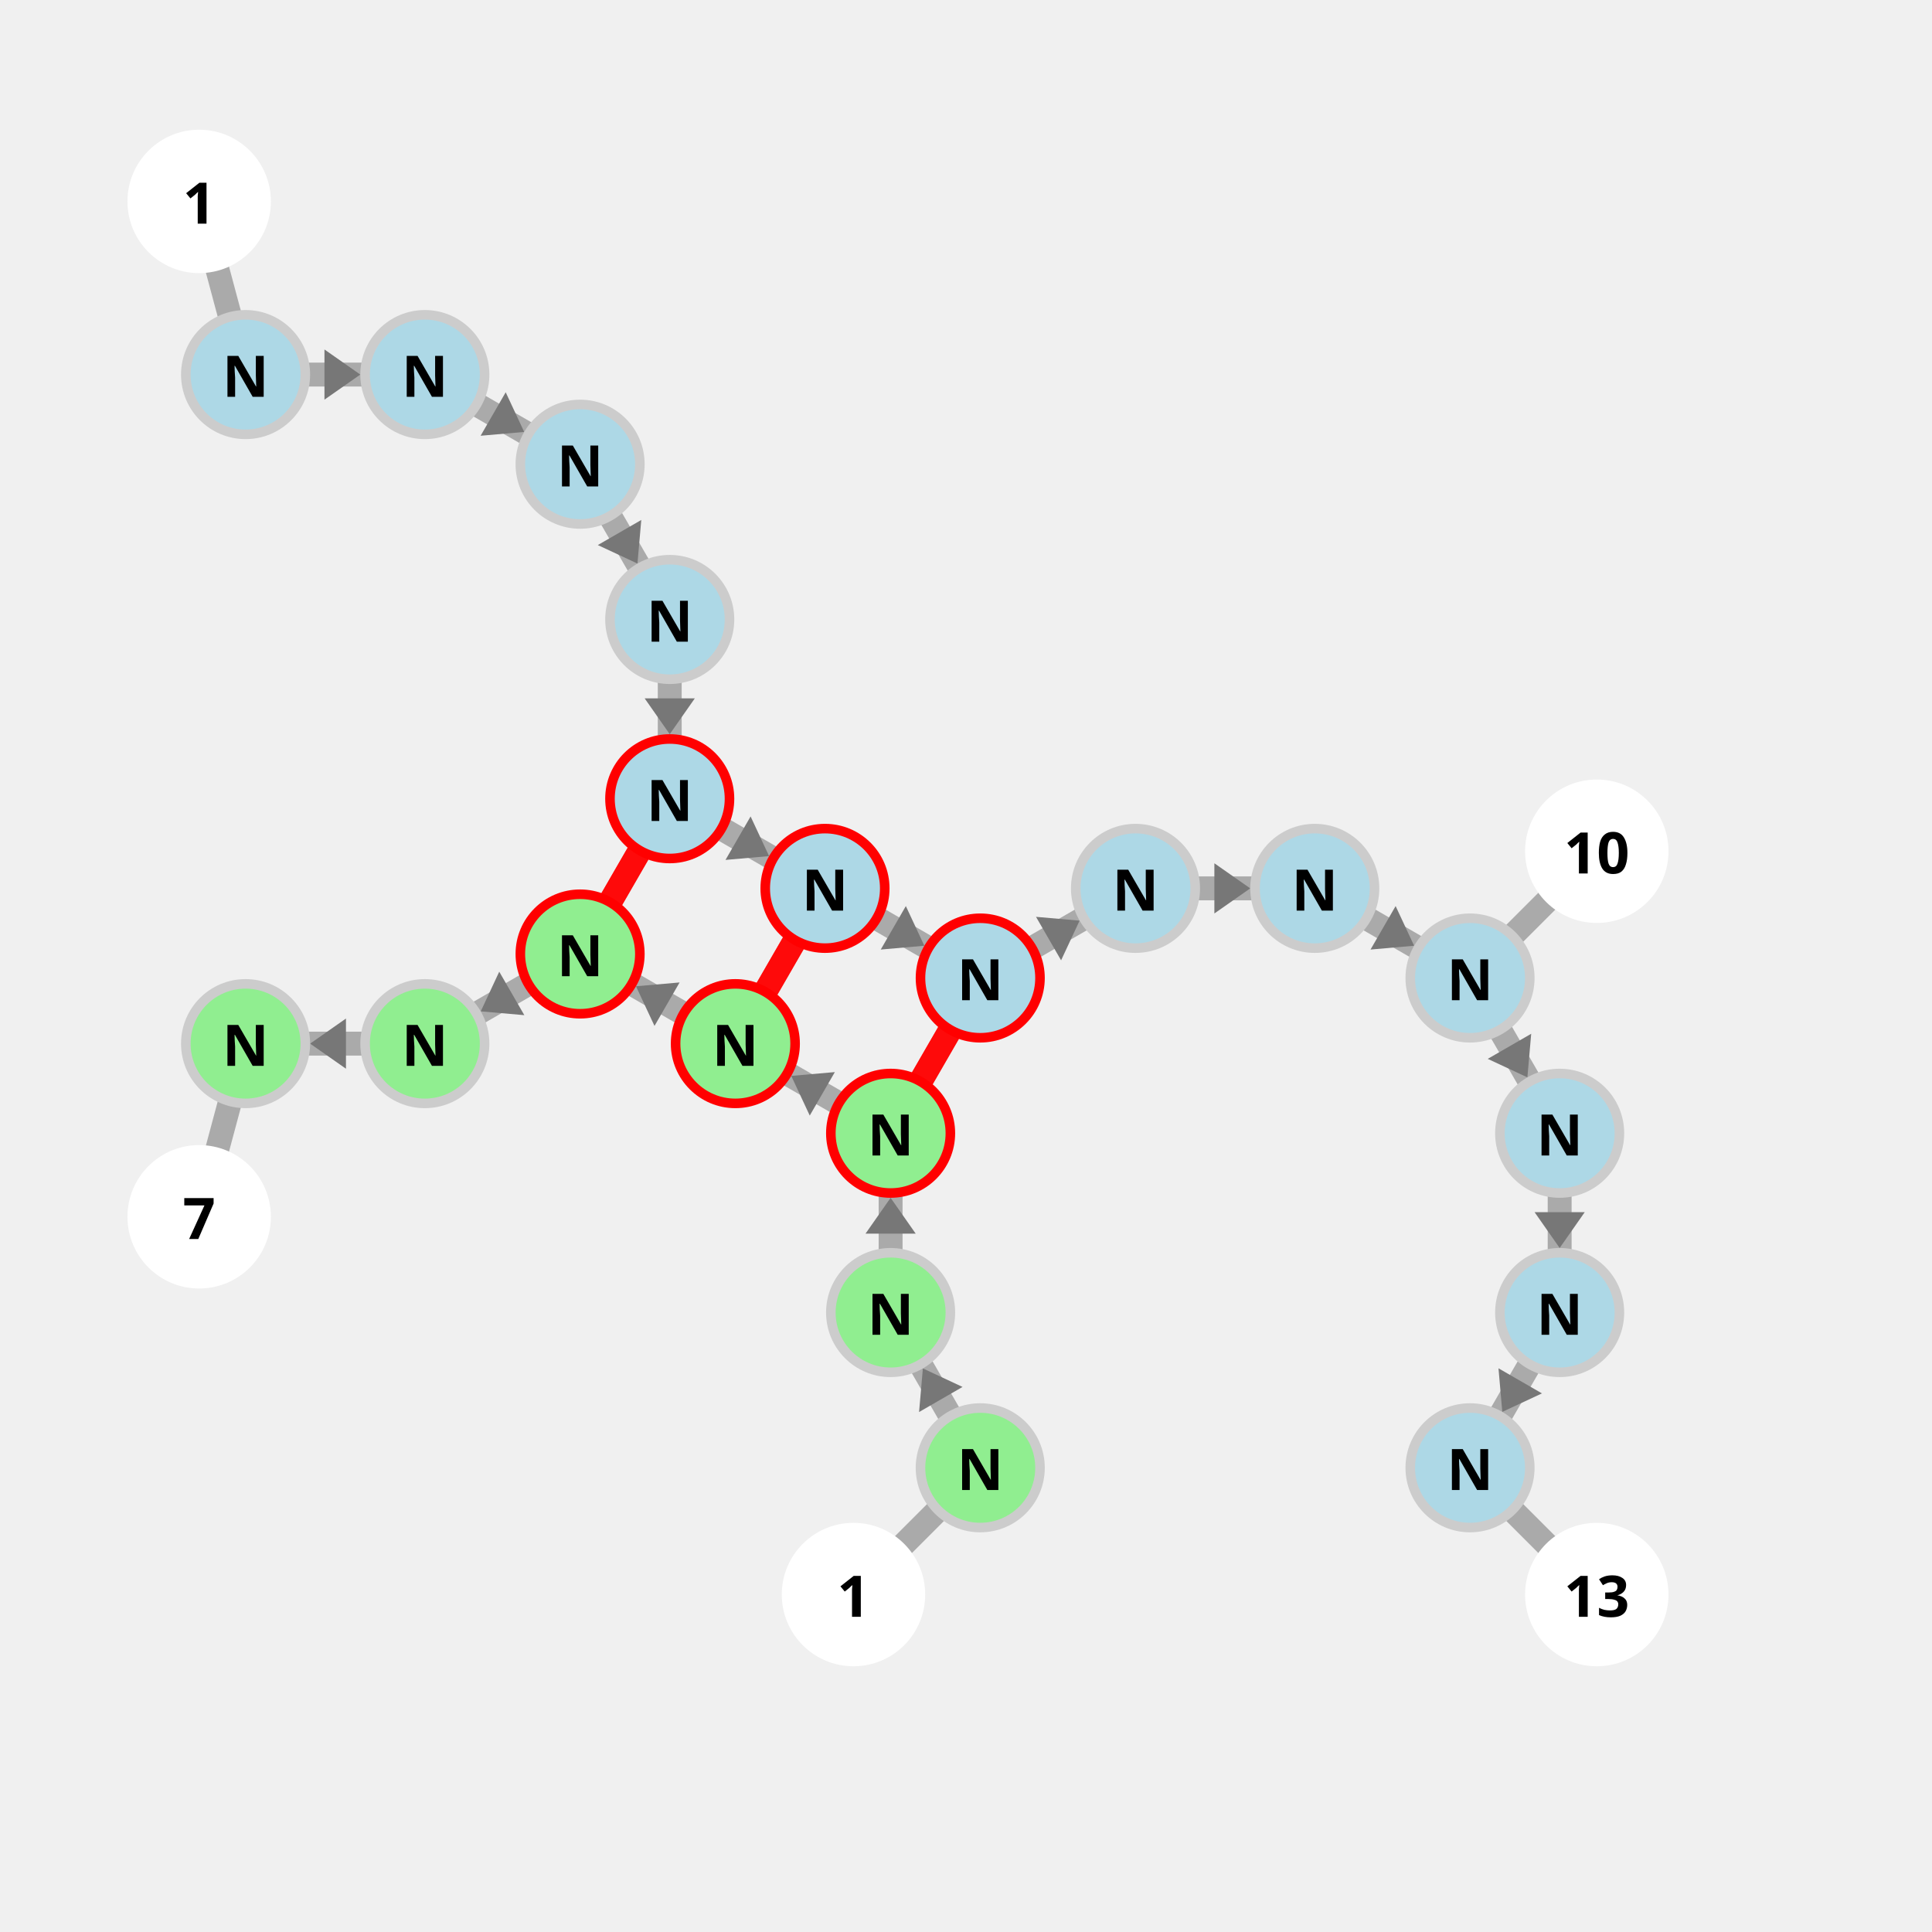
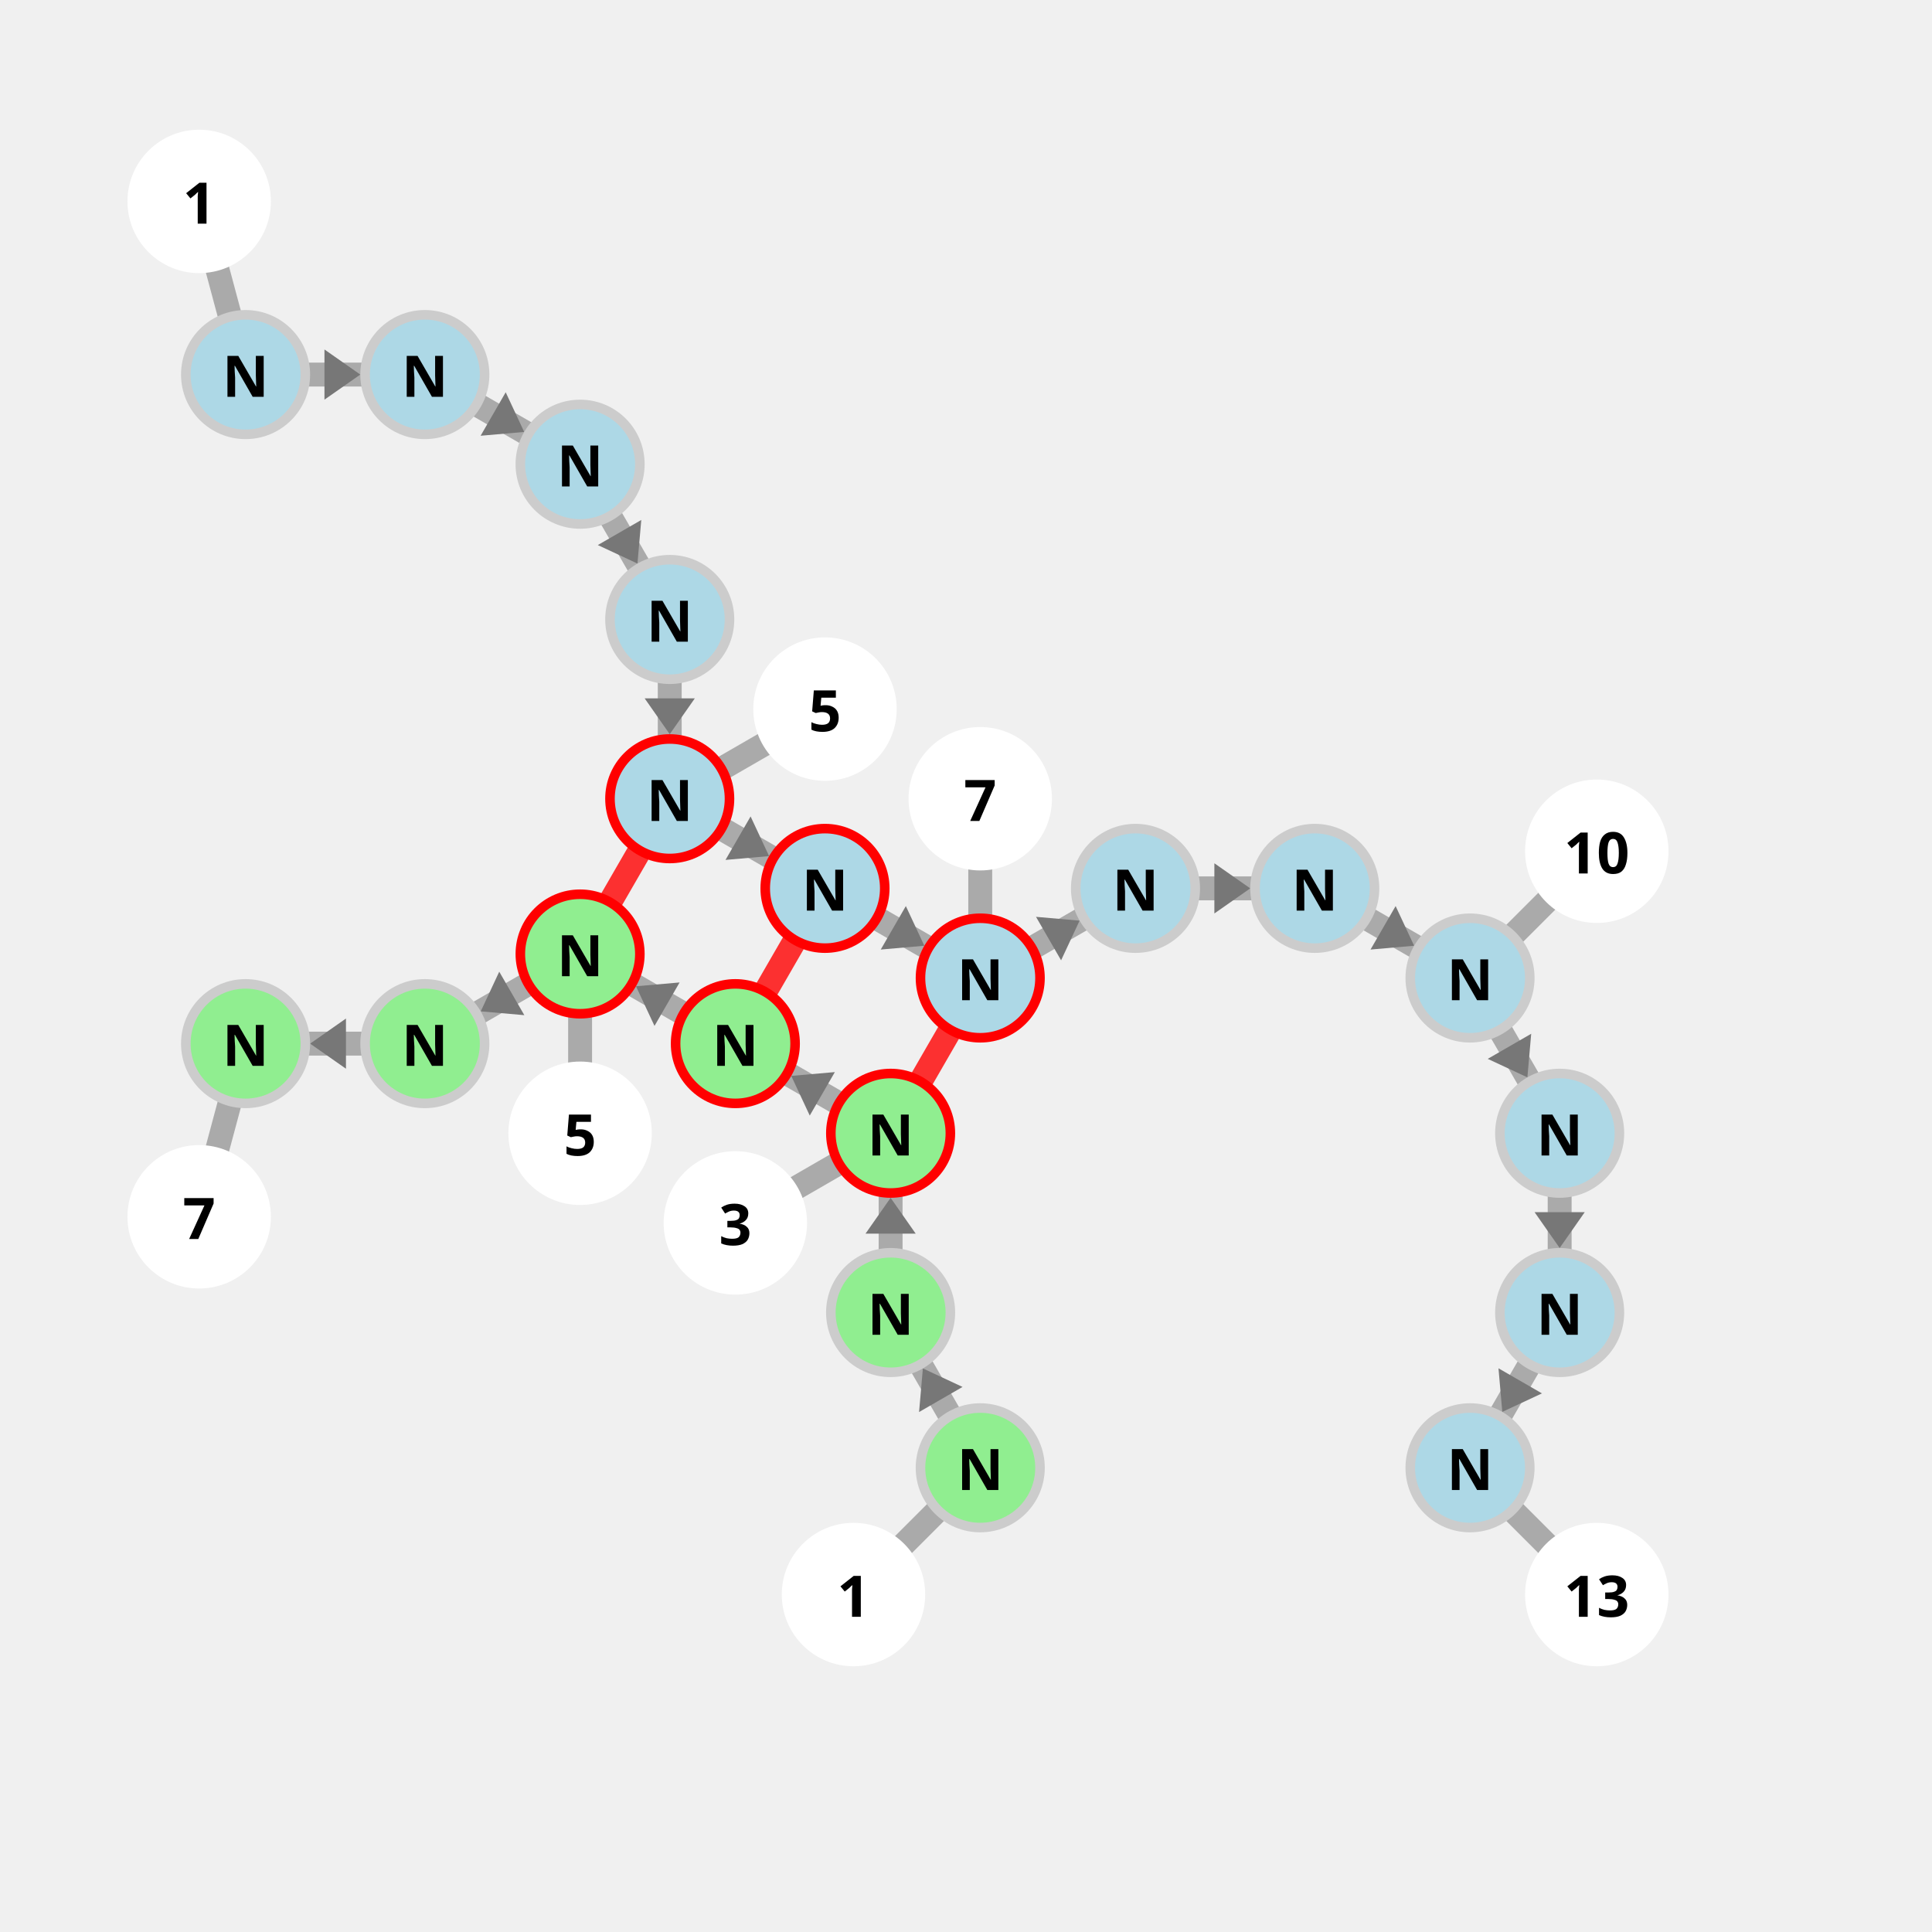
<svg xmlns="http://www.w3.org/2000/svg" viewBox="0 0 300 300">
  <style type="text/css">
 circle.fornac-node, polygon.fornac-node {
  stroke: #ccc;
  stroke-width: 0.8;
  opacity: 1;
  fill: white;
}

path.fornac-directionArrow {
  fill: #777;
  stroke: none;
  stroke-width: 0.8px;
}

g.fornac-plot {
    /* outline: 1px solid red; */
}

circle.fornac-node[base_type="a"] {
  fill: #dbdb8d;
}

circle.fornac-node[base_type="c"] {
  fill: #98df8a;
}

circle.fornac-node[base_type="g"] {
  fill: #ff9896;
}

circle.fornac-node[base_type="u"], circle.fornac-node[base_type="t"] {
  fill: #aec7e8;
}

.fornac-node &gt; text {
     pointer-events: none;
 }

circle.fornac-node[node_type="label"] {
    stroke: transparent;
    stroke-width: 0;
    fill: white;
    display: inline;
}

circle.fornac-node[node_type="protein"] {
    fill: gray;
    fill-opacity: 0.5;
    stroke-width: 4;
}

.fornac-selectedNode &gt; circle.fornac-node {
    stroke: red;
}

text.fornac-nodeLabel {
    font-weight: bold;
    font-family: Tahoma, Geneva, sans-serif;
    font-size: 0.4em;
    color: rgb(100,100,100);
    text-anchor: middle;
    alignment-baseline: middle;
    dominant-baseline: central;
    pointer-events: none;
    -webkit-touch-callout: none;
    -webkit-user-select: none;
    -khtml-user-select: none;
    -moz-user-select: none;
    -ms-user-select: none;
    user-select: none;
}

line.fornac-link {
  stroke: #999;
  stroke-opacity: 0.8;
  stroke-width: 2;
}

line.fornac-link[link_type="pseudoknot"] {
    stroke: red;
}

line.fornac-link[link_type="basepair"] {
  stroke: red;
}

line.fornac-link[link_type="intermolecule"] {
  stroke: blue;
}

line.fornac-link[link_type="chain_chain"] {
  stroke-dasharray: 3,3;
}

line.fornac-link[link_type="fake"] {
  stroke: green;
}

text.fornac-plotLabel {
    font-family: Tahoma, Geneva, sans-serif;
    font-weight: bolder;
    font-size: 1.2em;
    fill: rgba(200, 200, 200, 0.5);
    text-anchor: middle;
    alignment-baseline: central;
}

.fornac-transparent {
    fill: transparent;
    stroke-width: 0;
    stroke-opacity: 0;
    opacity: 0;
    visibility: hidden;
    pointer-events: none;
}

.fornac-dragLine {
  stroke: #999;
  stroke-width: 2;
  pointer-events: none;
}

.fornac-mouseEventHelper &gt; .extent {
  fill-opacity: .1;
  stroke: #fff;
  shape-rendering: crispEdges;
}

.d3-context-menu {
	position: absolute;
	display: none;
	background-color: #f2f2f2;
	border-radius: 4px;

	font-family: Arial, sans-serif;
	font-size: 14px;
	min-width: 150px;
	border: 1px solid #d4d4d4;

	z-index:1200;
}

.d3-context-menu ul {
	list-style-type: none;
	margin: 4px 0px;
	padding: 0px;
	cursor: default;
}

.d3-context-menu ul li {
	padding: 4px 16px;

	-webkit-touch-callout: none; /* iOS Safari */
	-webkit-user-select: none;   /* Chrome/Safari/Opera */
	-khtml-user-select: none;    /* Konqueror */
	-moz-user-select: none;      /* Firefox */
	-ms-user-select: none;       /* Internet Explorer/Edge */
	user-select: none;
}

.d3-context-menu ul li:hover {
	background-color: #4677f8;
	color: #fefefe;
}

.d3-context-menu-selected {
	background-color: #4677f8;
	color: #fefefe;
}

/*
	Header
*/

.d3-context-menu ul li.is-header
.d3-context-menu ul li.is-header:hover {
	background-color: #f2f2f2;
	color: #444;
	font-weight: bold;
	font-style: italic;
}

/*
	Disabled
*/

.d3-context-menu ul li.is-disabled
.d3-context-menu ul li.is-disabled:hover {
	background-color: #f2f2f2;
	color: #888;
	cursor: not-allowed;
}

/*
	Divider
*/

.d3-context-menu ul li.is-divider {
	padding: 0px 0px;
}

.d3-context-menu ul li.is-divider:hover {
	background-color: #f2f2f2;
}

.d3-context-menu ul hr {
	border: 0;
    height: 0;
    border-top: 1px solid rgba(0, 0, 0, 0.1);
    border-bottom: 1px solid rgba(255, 255, 255, 0.3);
}

/*# sourceMappingURL=fornac.css.map*/ 
</style>
  <g class="fornac-plot" transform="translate(-147.449,-127.4179)scale(1.855817,1.855817)">
    <g class="fornac-links">
      <line class="link fornac-link" x1="100" y1="100" x2="115" y2="100" link_type="backbone" pointer-events="all" />
      <line class="link fornac-link" x1="115" y1="100" x2="127.99" y2="107.5" link_type="backbone" pointer-events="all" />
      <line class="link fornac-link" x1="127.99" y1="107.5" x2="135.49" y2="120.49" link_type="backbone" pointer-events="all" />
      <line class="link fornac-link" x1="135.49" y1="135.49" x2="127.99" y2="148.481" link_type="basepair" pointer-events="all" />
      <line class="link fornac-link" x1="135.49" y1="120.49" x2="135.49" y2="135.49" link_type="backbone" pointer-events="all" />
      <line class="link fornac-link" x1="148.481" y1="142.99" x2="140.981" y2="155.981" link_type="basepair" pointer-events="all" />
      <line class="link fornac-link" x1="135.49" y1="135.49" x2="148.481" y2="142.99" link_type="backbone" pointer-events="all" />
      <line class="link fornac-link" x1="161.471" y1="150.49" x2="153.971" y2="163.481" link_type="basepair" pointer-events="all" />
      <line class="link fornac-link" x1="148.481" y1="142.99" x2="161.471" y2="150.49" link_type="backbone" pointer-events="all" />
      <line class="link fornac-link" x1="161.471" y1="150.49" x2="174.462" y2="142.99" link_type="backbone" pointer-events="all" />
      <line class="link fornac-link" x1="174.462" y1="142.99" x2="189.462" y2="142.99" link_type="backbone" pointer-events="all" />
      <line class="link fornac-link" x1="189.462" y1="142.99" x2="202.452" y2="150.49" link_type="backbone" pointer-events="all" />
      <line class="link fornac-link" x1="202.452" y1="150.49" x2="209.952" y2="163.481" link_type="backbone" pointer-events="all" />
      <line class="link fornac-link" x1="209.952" y1="163.481" x2="209.952" y2="178.481" link_type="backbone" pointer-events="all" />
      <line class="link fornac-link" x1="209.952" y1="178.481" x2="202.452" y2="191.471" link_type="backbone" pointer-events="all" />
      <line class="link fornac-link" x1="161.471" y1="191.471" x2="153.971" y2="178.481" link_type="backbone" pointer-events="all" />
-       <line class="link fornac-link" x1="153.971" y1="163.481" x2="161.471" y2="150.49" link_type="basepair" pointer-events="all" />
      <line class="link fornac-link" x1="153.971" y1="178.481" x2="153.971" y2="163.481" link_type="backbone" pointer-events="all" />
-       <line class="link fornac-link" x1="140.981" y1="155.981" x2="148.481" y2="142.99" link_type="basepair" pointer-events="all" />
      <line class="link fornac-link" x1="153.971" y1="163.481" x2="140.981" y2="155.981" link_type="backbone" pointer-events="all" />
-       <line class="link fornac-link" x1="127.99" y1="148.481" x2="135.49" y2="135.49" link_type="basepair" pointer-events="all" />
      <line class="link fornac-link" x1="140.981" y1="155.981" x2="127.99" y2="148.481" link_type="backbone" pointer-events="all" />
      <line class="link fornac-link" x1="127.99" y1="148.481" x2="115" y2="155.981" link_type="backbone" pointer-events="all" />
      <line class="link fornac-link" x1="115" y1="155.981" x2="100" y2="155.981" link_type="backbone" pointer-events="all" />
      <line class="link fornac-link" x1="100" y1="100" x2="96.118" y2="85.511" link_type="label_link" pointer-events="all" />
      <line class="link fornac-link" x1="115" y1="100" x2="118.882" y2="85.511" link_type="label_link" pointer-events="all" style="display:none" />
      <line class="link fornac-link" x1="127.99" y1="107.5" x2="138.597" y2="96.893" link_type="label_link" pointer-events="all" style="display:none" />
      <line class="link fornac-link" x1="135.49" y1="120.49" x2="149.979" y2="116.608" link_type="label_link" pointer-events="all" style="display:none" />
-       <line class="link fornac-link" x1="135.49" y1="135.49" x2="148.481" y2="127.99" link_type="label_link" pointer-events="all" style="display:none" />
+       <line class="link fornac-link" x1="135.49" y1="135.49" x2="148.481" y2="127.99" link_type="label_link" pointer-events="all" />
      <line class="link fornac-link" x1="148.481" y1="142.99" x2="155.981" y2="130" link_type="label_link" pointer-events="all" style="display:none" />
-       <line class="link fornac-link" x1="161.471" y1="150.49" x2="161.471" y2="135.49" link_type="label_link" pointer-events="all" style="display:none" />
+       <line class="link fornac-link" x1="161.471" y1="150.49" x2="161.471" y2="135.49" link_type="label_link" pointer-events="all" />
      <line class="link fornac-link" x1="174.462" y1="142.99" x2="170.579" y2="128.501" link_type="label_link" pointer-events="all" style="display:none" />
      <line class="link fornac-link" x1="189.462" y1="142.99" x2="193.344" y2="128.501" link_type="label_link" pointer-events="all" style="display:none" />
      <line class="link fornac-link" x1="202.452" y1="150.49" x2="213.059" y2="139.884" link_type="label_link" pointer-events="all" />
      <line class="link fornac-link" x1="209.952" y1="163.481" x2="224.441" y2="159.598" link_type="label_link" pointer-events="all" style="display:none" />
      <line class="link fornac-link" x1="209.952" y1="178.481" x2="224.441" y2="182.363" link_type="label_link" pointer-events="all" style="display:none" />
      <line class="link fornac-link" x1="202.452" y1="191.471" x2="213.059" y2="202.078" link_type="label_link" pointer-events="all" />
      <line class="link fornac-link" x1="189.462" y1="198.971" x2="193.344" y2="213.46" link_type="label_link" pointer-events="all" style="display:none" />
      <line class="link fornac-link" x1="174.462" y1="198.971" x2="170.579" y2="213.46" link_type="label_link" pointer-events="all" style="display:none" />
      <line class="link fornac-link" x1="161.471" y1="191.471" x2="150.865" y2="202.078" link_type="label_link" pointer-events="all" />
      <line class="link fornac-link" x1="153.971" y1="178.481" x2="139.482" y2="182.363" link_type="label_link" pointer-events="all" style="display:none" />
-       <line class="link fornac-link" x1="153.971" y1="163.481" x2="140.981" y2="170.981" link_type="label_link" pointer-events="all" style="display:none" />
+       <line class="link fornac-link" x1="153.971" y1="163.481" x2="140.981" y2="170.981" link_type="label_link" pointer-events="all" />
      <line class="link fornac-link" x1="140.981" y1="155.981" x2="133.481" y2="168.971" link_type="label_link" pointer-events="all" style="display:none" />
-       <line class="link fornac-link" x1="127.99" y1="148.481" x2="127.99" y2="163.481" link_type="label_link" pointer-events="all" style="display:none" />
+       <line class="link fornac-link" x1="127.99" y1="148.481" x2="127.99" y2="163.481" link_type="label_link" pointer-events="all" />
      <line class="link fornac-link" x1="115" y1="155.981" x2="118.882" y2="170.47" link_type="label_link" pointer-events="all" style="display:none" />
      <line class="link fornac-link" x1="100" y1="155.981" x2="96.118" y2="170.47" link_type="label_link" pointer-events="all" />
    </g>
    <g class="fornac-nodes">
      <g class="gnode" struct_name="empty" transform="translate(100,100)" num="n1" rnum="n22">
        <path class="fornac-directionArrow" node_num="1" />
        <circle class="fornac-node" node_type="nucleotide" node_num="1" r="5" style="fill: lightblue;" />
        <text class="fornac-nodeLabel" label_type="nucleotide">N</text>
      </g>
      <g class="gnode" struct_name="empty" transform="translate(115,100)" num="n2" rnum="n21">
        <path class="fornac-directionArrow" node_num="2" d="M-8.4,-2.1L-5.4,0L-8.4,2.1" />
        <circle class="fornac-node" node_type="nucleotide" node_num="2" r="5" style="fill: lightblue;" />
        <text class="fornac-nodeLabel" label_type="nucleotide">N</text>
      </g>
      <g class="gnode" struct_name="empty" transform="translate(127.9904,107.5)" num="n3" rnum="n20">
        <path class="fornac-directionArrow" node_num="3" d="M-6.225,-6.019L-4.677,-2.7L-8.325,-2.381" />
        <circle class="fornac-node" node_type="nucleotide" node_num="3" r="5" style="fill: lightblue;" />
        <text class="fornac-nodeLabel" label_type="nucleotide">N</text>
      </g>
      <g class="gnode" struct_name="empty" transform="translate(135.4904,120.4904)" num="n4" rnum="n19">
        <path class="fornac-directionArrow" node_num="4" d="M-2.381,-8.325L-2.7,-4.677L-6.019,-6.225" />
        <circle class="fornac-node" node_type="nucleotide" node_num="4" r="5" style="fill: lightblue;" />
        <text class="fornac-nodeLabel" label_type="nucleotide">N</text>
      </g>
      <g class="gnode" struct_name="empty" transform="translate(135.4904,135.4904)" num="n5" rnum="n18">
        <path class="fornac-directionArrow" node_num="5" d="M2.1,-8.4L0,-5.4L-2.1,-8.4" />
        <circle class="fornac-node" node_type="nucleotide" node_num="5" r="5" style="fill: lightblue;stroke: red;" />
        <text class="fornac-nodeLabel" label_type="nucleotide">N</text>
      </g>
      <g class="gnode" struct_name="empty" transform="translate(148.4808,142.9904)" num="n6" rnum="n17">
        <path class="fornac-directionArrow" node_num="6" d="M-6.225,-6.019L-4.677,-2.7L-8.325,-2.381" />
        <circle class="fornac-node" node_type="nucleotide" node_num="6" r="5" style="fill: lightblue;stroke: red;" />
        <text class="fornac-nodeLabel" label_type="nucleotide">N</text>
      </g>
      <g class="gnode" struct_name="empty" transform="translate(161.4711,150.4904)" num="n7" rnum="n16">
        <path class="fornac-directionArrow" node_num="7" d="M-6.225,-6.019L-4.677,-2.7L-8.325,-2.381" />
        <circle class="fornac-node" node_type="nucleotide" node_num="7" r="5" style="fill: lightblue;stroke: red;" />
        <text class="fornac-nodeLabel" label_type="nucleotide">N</text>
      </g>
      <g class="gnode" struct_name="empty" transform="translate(174.4615,142.9904)" num="n8" rnum="n15">
        <path class="fornac-directionArrow" node_num="8" d="M-8.325,2.381L-4.677,2.7L-6.225,6.019" />
        <circle class="fornac-node" node_type="nucleotide" node_num="8" r="5" style="fill: lightblue;" />
        <text class="fornac-nodeLabel" label_type="nucleotide">N</text>
      </g>
      <g class="gnode" struct_name="empty" transform="translate(189.4615,142.9904)" num="n9" rnum="n14">
        <path class="fornac-directionArrow" node_num="9" d="M-8.4,-2.1L-5.4,1.0231815394945444e-14L-8.4,2.1" />
        <circle class="fornac-node" node_type="nucleotide" node_num="9" r="5" style="fill: lightblue;" />
        <text class="fornac-nodeLabel" label_type="nucleotide">N</text>
      </g>
      <g class="gnode" struct_name="empty" transform="translate(202.4519,150.4904)" num="n10" rnum="n13">
        <path class="fornac-directionArrow" node_num="10" d="M-6.225,-6.019L-4.677,-2.7L-8.325,-2.381" />
        <circle class="fornac-node" node_type="nucleotide" node_num="10" r="5" style="fill: lightblue;" />
        <text class="fornac-nodeLabel" label_type="nucleotide">N</text>
      </g>
      <g class="gnode" struct_name="empty" transform="translate(209.9519,163.4808)" num="n11" rnum="n12">
        <path class="fornac-directionArrow" node_num="11" d="M-2.381,-8.325L-2.7,-4.677L-6.019,-6.225" />
        <circle class="fornac-node" node_type="nucleotide" node_num="11" r="5" style="fill: lightblue;" />
        <text class="fornac-nodeLabel" label_type="nucleotide">N</text>
      </g>
      <g class="gnode" struct_name="empty" transform="translate(209.9519,178.4808)" num="n12" rnum="n11">
        <path class="fornac-directionArrow" node_num="12" d="M2.1,-8.4L-1.0231815394945444e-14,-5.4L-2.1,-8.4" />
        <circle class="fornac-node" node_type="nucleotide" node_num="12" r="5" style="fill: lightblue;" />
        <text class="fornac-nodeLabel" label_type="nucleotide">N</text>
      </g>
      <g class="gnode" struct_name="empty" transform="translate(202.4519,191.4711)" num="n13" rnum="n10">
        <path class="fornac-directionArrow" node_num="13" d="M6.019,-6.225L2.7,-4.677L2.381,-8.325" />
        <circle class="fornac-node" node_type="nucleotide" node_num="13" r="5" style="fill: lightblue;" />
        <text class="fornac-nodeLabel" label_type="nucleotide">N</text>
      </g>
      <g class="gnode" struct_name="empty" transform="translate(189.4615,198.9711)" num="n14" rnum="n9">
        <text class="fornac-nodeLabel" label_type="middle" />
      </g>
      <g class="gnode" struct_name="empty" transform="translate(174.4615,198.9711)" num="n15" rnum="n8">
        <text class="fornac-nodeLabel" label_type="middle" />
      </g>
      <g class="gnode" struct_name="empty" transform="translate(161.4711,191.4711)" num="n16" rnum="n7">
        <path class="fornac-directionArrow" node_num="16" />
        <circle class="fornac-node" node_type="nucleotide" node_num="16" r="5" style="fill: lightgreen;" />
        <text class="fornac-nodeLabel" label_type="nucleotide">N</text>
      </g>
      <g class="gnode" struct_name="empty" transform="translate(153.9711,178.4808)" num="n17" rnum="n6">
        <path class="fornac-directionArrow" node_num="17" d="M2.381,8.325L2.7,4.677L6.019,6.225" />
        <circle class="fornac-node" node_type="nucleotide" node_num="17" r="5" style="fill: lightgreen;" />
        <text class="fornac-nodeLabel" label_type="nucleotide">N</text>
      </g>
      <g class="gnode" struct_name="empty" transform="translate(153.9711,163.4808)" num="n18" rnum="n5">
        <path class="fornac-directionArrow" node_num="18" d="M-2.1,8.4L2.0463630789890888e-14,5.4L2.1,8.4" />
        <circle class="fornac-node" node_type="nucleotide" node_num="18" r="5" style="fill: lightgreen;stroke: red;" />
        <text class="fornac-nodeLabel" label_type="nucleotide">N</text>
      </g>
      <g class="gnode" struct_name="empty" transform="translate(140.9808,155.9808)" num="n19" rnum="n4">
        <path class="fornac-directionArrow" node_num="19" d="M6.225,6.019L4.677,2.7L8.325,2.381" />
        <circle class="fornac-node" node_type="nucleotide" node_num="19" r="5" style="fill: lightgreen;stroke: red;" />
        <text class="fornac-nodeLabel" label_type="nucleotide">N</text>
      </g>
      <g class="gnode" struct_name="empty" transform="translate(127.9904,148.4808)" num="n20" rnum="n3">
        <path class="fornac-directionArrow" node_num="20" d="M6.225,6.019L4.677,2.7L8.325,2.381" />
        <circle class="fornac-node" node_type="nucleotide" node_num="20" r="5" style="fill: lightgreen;stroke: red;" />
        <text class="fornac-nodeLabel" label_type="nucleotide">N</text>
      </g>
      <g class="gnode" struct_name="empty" transform="translate(115,155.9808)" num="n21" rnum="n2">
        <path class="fornac-directionArrow" node_num="21" d="M8.325,-2.381L4.677,-2.7L6.225,-6.019" />
        <circle class="fornac-node" node_type="nucleotide" node_num="21" r="5" style="fill: lightgreen;" />
        <text class="fornac-nodeLabel" label_type="nucleotide">N</text>
      </g>
      <g class="gnode" struct_name="empty" transform="translate(100,155.9808)" num="n22" rnum="n1">
        <path class="fornac-directionArrow" node_num="22" d="M8.4,2.1L5.4,-3.069544618483633e-14L8.4,-2.1" />
        <circle class="fornac-node" node_type="nucleotide" node_num="22" r="5" style="fill: lightgreen;" />
        <text class="fornac-nodeLabel" label_type="nucleotide">N</text>
      </g>
      <g class="gnode" struct_name="empty" transform="translate(96.11771,85.51111)" num="n-1" rnum="n24">
        <circle class="fornac-node" r="6" node_type="label" node_num="-1" />
        <text class="fornac-nodeLabel" label_type="label">1</text>
      </g>
      <g class="gnode" struct_name="empty" transform="translate(118.8823,85.51111)" num="n-1" rnum="n24" style="display:none">
        <circle class="fornac-node" r="6" node_type="label" node_num="-1" />
        <text class="fornac-nodeLabel" label_type="label">0</text>
      </g>
      <g class="gnode" struct_name="empty" transform="translate(138.597,96.8934)" num="n-1" rnum="n24" style="display:none">
        <circle class="fornac-node" r="6" node_type="label" node_num="-1" />
        <text class="fornac-nodeLabel" label_type="label">0</text>
      </g>
      <g class="gnode" struct_name="empty" transform="translate(149.9793,116.6081)" num="n-1" rnum="n24" style="display:none">
        <circle class="fornac-node" r="6" node_type="label" node_num="-1" />
        <text class="fornac-nodeLabel" label_type="label">0</text>
      </g>
-       <g class="gnode" struct_name="empty" transform="translate(148.4808,127.9904)" num="n-1" rnum="n24" style="display:none">
-         <circle class="fornac-node" r="6" node_type="label" node_num="-1" />
-         <text class="fornac-nodeLabel" label_type="label">0</text>
+       <g class="gnode" struct_name="empty" transform="translate(148.4808,127.9904)" num="n-1" rnum="n24">
+         <circle class="fornac-node" r="6" node_type="label" node_num="-1" />
+         <text class="fornac-nodeLabel" label_type="label">5</text>
      </g>
      <g class="gnode" struct_name="empty" transform="translate(155.9808,130)" num="n-1" rnum="n24" style="display:none">
        <circle class="fornac-node" r="6" node_type="label" node_num="-1" />
        <text class="fornac-nodeLabel" label_type="label">0</text>
      </g>
-       <g class="gnode" struct_name="empty" transform="translate(161.4711,135.4904)" num="n-1" rnum="n24" style="display:none">
-         <circle class="fornac-node" r="6" node_type="label" node_num="-1" />
-         <text class="fornac-nodeLabel" label_type="label">0</text>
+       <g class="gnode" struct_name="empty" transform="translate(161.4711,135.4904)" num="n-1" rnum="n24">
+         <circle class="fornac-node" r="6" node_type="label" node_num="-1" />
+         <text class="fornac-nodeLabel" label_type="label">7</text>
      </g>
      <g class="gnode" struct_name="empty" transform="translate(170.5792,128.5015)" num="n-1" rnum="n24" style="display:none">
        <circle class="fornac-node" r="6" node_type="label" node_num="-1" />
        <text class="fornac-nodeLabel" label_type="label">0</text>
      </g>
      <g class="gnode" struct_name="empty" transform="translate(193.3438,128.5015)" num="n-1" rnum="n24" style="display:none">
        <circle class="fornac-node" r="6" node_type="label" node_num="-1" />
        <text class="fornac-nodeLabel" label_type="label">0</text>
      </g>
      <g class="gnode" struct_name="empty" transform="translate(213.0585,139.8838)" num="n-1" rnum="n24">
        <circle class="fornac-node" r="6" node_type="label" node_num="-1" />
        <text class="fornac-nodeLabel" label_type="label">10</text>
      </g>
      <g class="gnode" struct_name="empty" transform="translate(224.4408,159.5985)" num="n-1" rnum="n24" style="display:none">
        <circle class="fornac-node" r="6" node_type="label" node_num="-1" />
        <text class="fornac-nodeLabel" label_type="label">0</text>
      </g>
      <g class="gnode" struct_name="empty" transform="translate(224.4408,182.363)" num="n-1" rnum="n24" style="display:none">
        <circle class="fornac-node" r="6" node_type="label" node_num="-1" />
        <text class="fornac-nodeLabel" label_type="label">0</text>
      </g>
      <g class="gnode" struct_name="empty" transform="translate(213.0585,202.0777)" num="n-1" rnum="n24">
        <circle class="fornac-node" r="6" node_type="label" node_num="-1" />
        <text class="fornac-nodeLabel" label_type="label">13</text>
      </g>
      <g class="gnode" struct_name="empty" transform="translate(193.3438,213.46)" num="n-1" rnum="n24" style="display:none">
        <circle class="fornac-node" r="6" node_type="label" node_num="-1" />
        <text class="fornac-nodeLabel" label_type="label">0</text>
      </g>
      <g class="gnode" struct_name="empty" transform="translate(170.5792,213.46)" num="n-1" rnum="n24" style="display:none">
        <circle class="fornac-node" r="6" node_type="label" node_num="-1" />
        <text class="fornac-nodeLabel" label_type="label">0</text>
      </g>
      <g class="gnode" struct_name="empty" transform="translate(150.8645,202.0777)" num="n-1" rnum="n24">
        <circle class="fornac-node" r="6" node_type="label" node_num="-1" />
        <text class="fornac-nodeLabel" label_type="label">1</text>
      </g>
      <g class="gnode" struct_name="empty" transform="translate(139.4823,182.363)" num="n-1" rnum="n24" style="display:none">
        <circle class="fornac-node" r="6" node_type="label" node_num="-1" />
        <text class="fornac-nodeLabel" label_type="label">0</text>
      </g>
-       <g class="gnode" struct_name="empty" transform="translate(140.9808,170.9808)" num="n-1" rnum="n24" style="display:none">
-         <circle class="fornac-node" r="6" node_type="label" node_num="-1" />
-         <text class="fornac-nodeLabel" label_type="label">0</text>
+       <g class="gnode" struct_name="empty" transform="translate(140.9808,170.9808)" num="n-1" rnum="n24">
+         <circle class="fornac-node" r="6" node_type="label" node_num="-1" />
+         <text class="fornac-nodeLabel" label_type="label">3</text>
      </g>
      <g class="gnode" struct_name="empty" transform="translate(133.4808,168.9711)" num="n-1" rnum="n24" style="display:none">
        <circle class="fornac-node" r="6" node_type="label" node_num="-1" />
        <text class="fornac-nodeLabel" label_type="label">0</text>
      </g>
-       <g class="gnode" struct_name="empty" transform="translate(127.9904,163.4808)" num="n-1" rnum="n24" style="display:none">
-         <circle class="fornac-node" r="6" node_type="label" node_num="-1" />
-         <text class="fornac-nodeLabel" label_type="label">0</text>
+       <g class="gnode" struct_name="empty" transform="translate(127.9904,163.4808)" num="n-1" rnum="n24">
+         <circle class="fornac-node" r="6" node_type="label" node_num="-1" />
+         <text class="fornac-nodeLabel" label_type="label">5</text>
      </g>
      <g class="gnode" struct_name="empty" transform="translate(118.8823,170.4696)" num="n-1" rnum="n24" style="display:none">
        <circle class="fornac-node" r="6" node_type="label" node_num="-1" />
        <text class="fornac-nodeLabel" label_type="label">0</text>
      </g>
      <g class="gnode" struct_name="empty" transform="translate(96.11771,170.4696)" num="n-1" rnum="n24">
        <circle class="fornac-node" r="6" node_type="label" node_num="-1" />
        <text class="fornac-nodeLabel" label_type="label">7</text>
      </g>
      <g class="gnode" transform="translate(138.2356,145.7356)" num="n-1" rnum="n24">
        <text class="fornac-nodeLabel" label_type="middle" />
      </g>
      <g class="gnode" transform="translate(151.226,153.2356)" num="n-1" rnum="n24">
        <text class="fornac-nodeLabel" label_type="middle" />
      </g>
      <g class="gnode" transform="translate(100,155.9808)" num="n-3" rnum="n26">
        <text class="fornac-nodeLabel" label_type="middle" />
      </g>
      <g class="gnode" transform="translate(100,100)" num="n-2" rnum="n25">
        <text class="fornac-nodeLabel" label_type="middle" />
      </g>
      <g class="gnode" transform="translate(119.6202,127.9904)" num="n-1" rnum="n24">
        <text class="fornac-nodeLabel" label_type="middle" />
      </g>
      <g class="gnode" transform="translate(181.9615,170.9808)" num="n-1" rnum="n24">
        <text class="fornac-nodeLabel" label_type="middle" />
      </g>
    </g>
  </g>
</svg>
